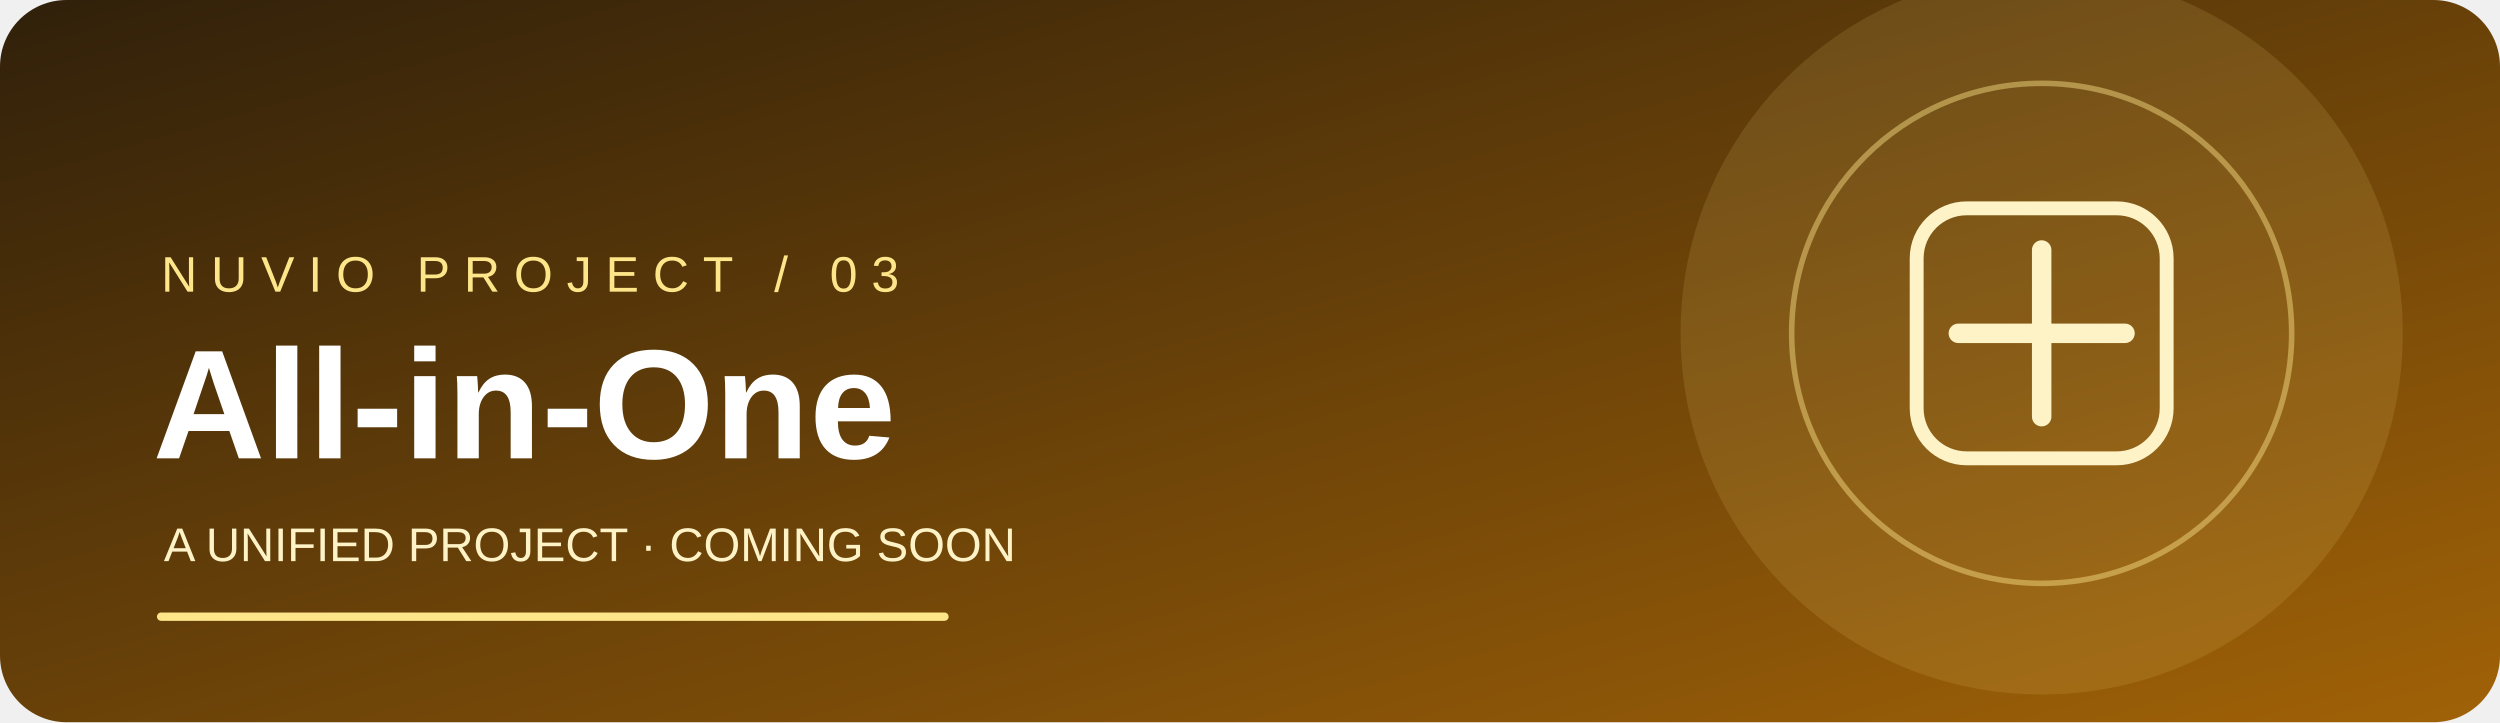
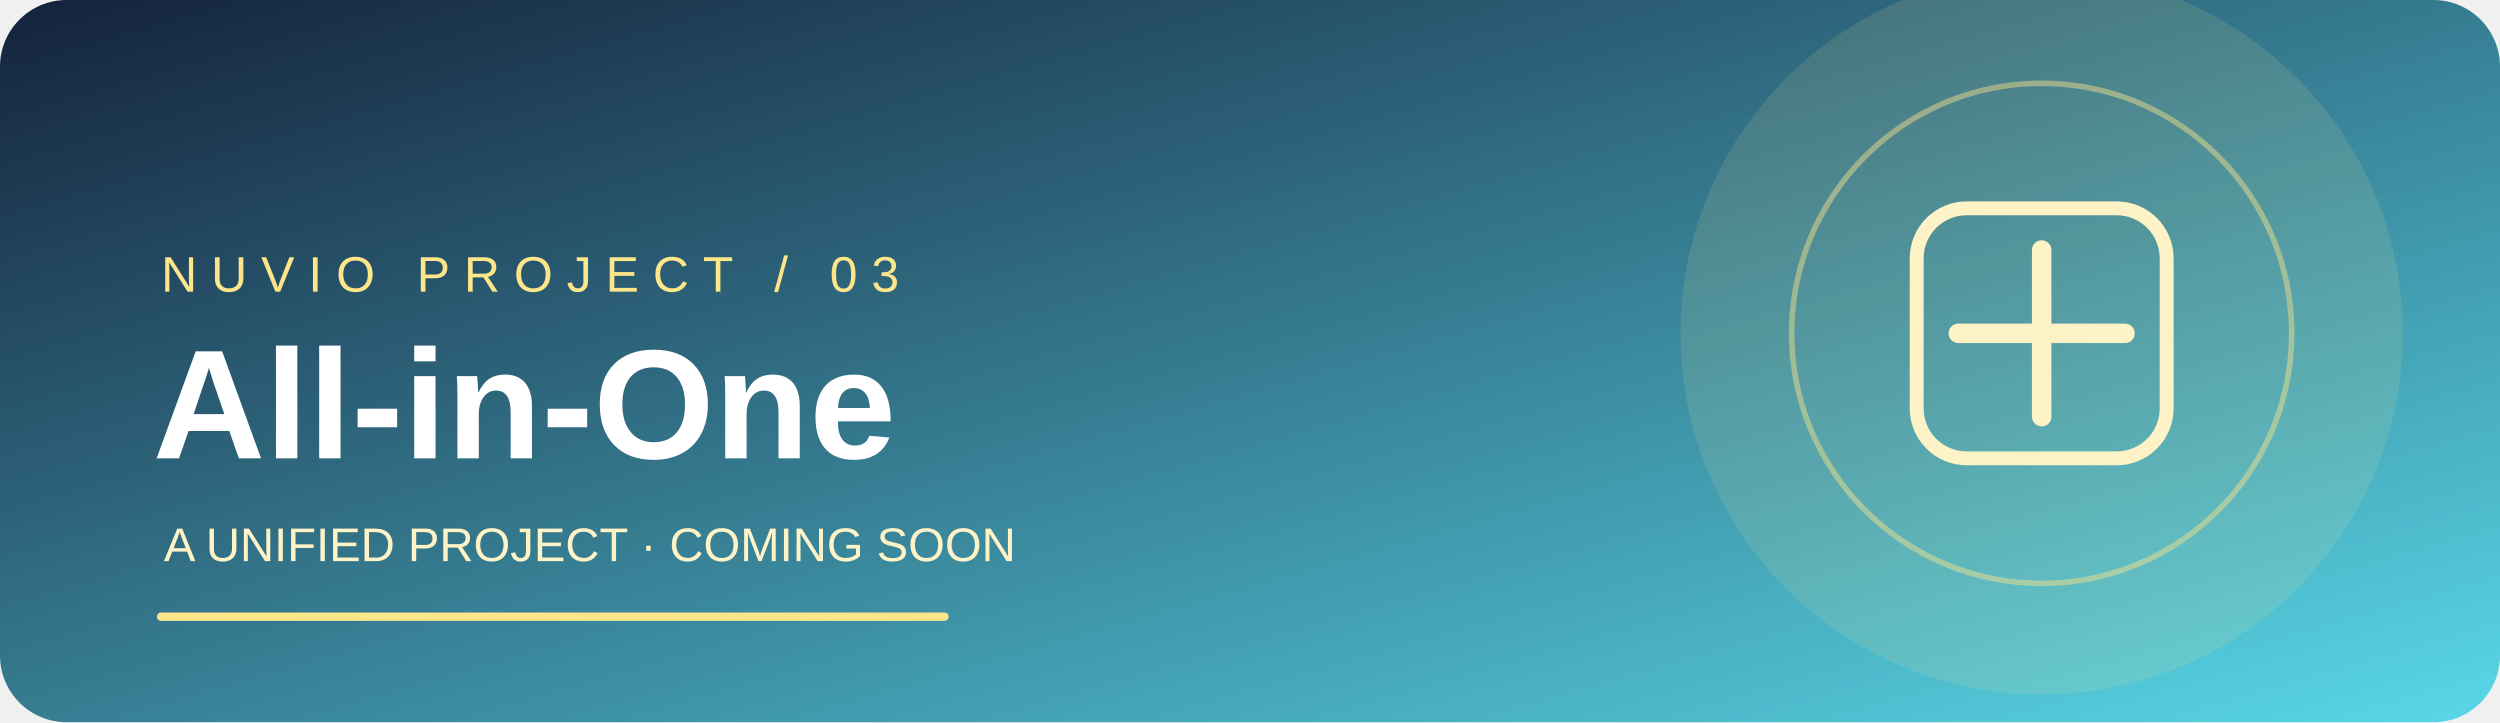
<svg xmlns="http://www.w3.org/2000/svg" width="900" height="260" viewBox="0 0 900 260">
  <defs>
    <linearGradient id="g" x2="1" y2="1">
-       <stop stop-color="#30200A" />
-       <stop offset="1" stop-color="#A16207" />
+       <stop stop-color="#14213b" />
+       <stop offset="1" stop-color="#58d8e8" />
    </linearGradient>
  </defs>
  <rect width="900" height="260" rx="24" fill="url(#g)" />
  <circle cx="735" cy="120" r="130" fill="#FDE68A" opacity=".12" />
  <circle cx="735" cy="120" r="90" fill="none" stroke="#FDE68A" stroke-opacity=".45" stroke-width="2" />
  <rect x="690" y="75" width="90" height="90" rx="18" fill="none" stroke="#FEF3C7" stroke-width="5" />
  <path d="M735 90V150M705 120H765" stroke="#FEF3C7" stroke-width="7" stroke-linecap="round" />
  <text x="58" y="105" fill="#FDE68A" font-family="Arial" font-size="18" letter-spacing="5">NUVIO PROJECT / 03</text>
  <text x="55" y="165" fill="#FFFFFF" font-family="Arial" font-size="56" font-weight="bold">All-in-One</text>
  <text x="59" y="202" fill="#FEF3C7" font-family="Arial" font-size="17">A UNIFIED PROJECT · COMING SOON</text>
  <path d="M58 222H340" stroke="#FDE68A" stroke-width="3" stroke-linecap="round" />
</svg>
